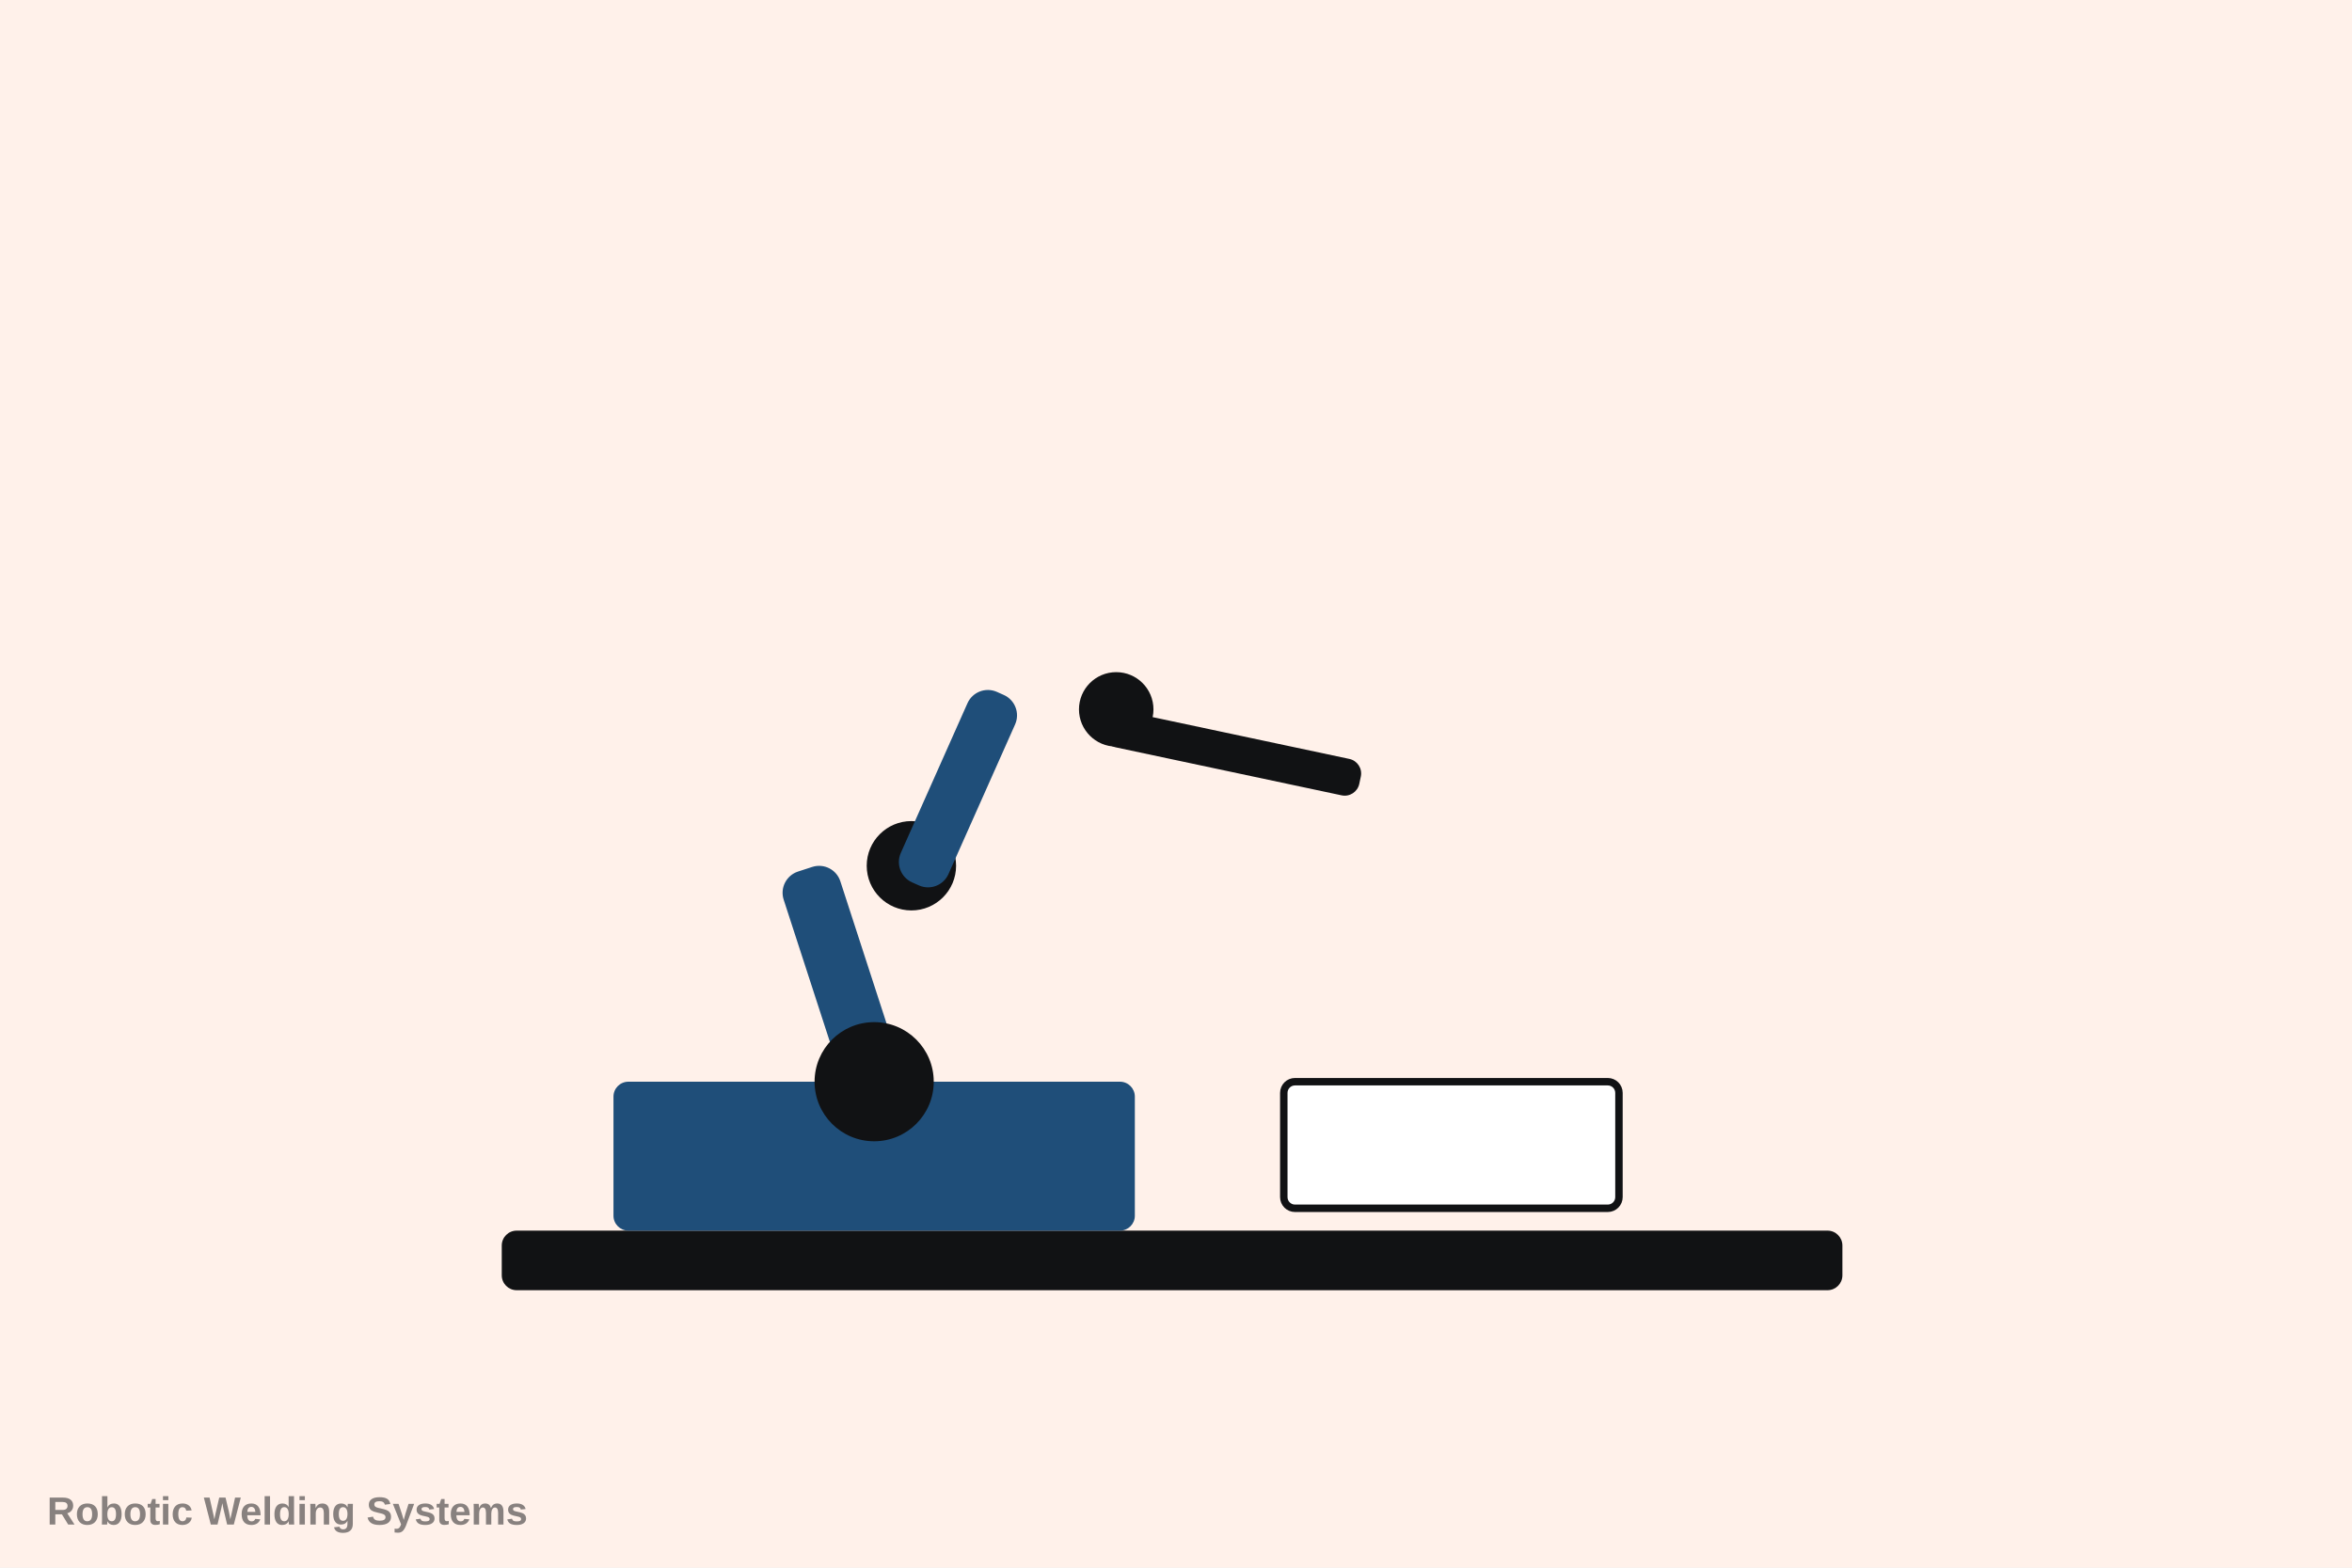
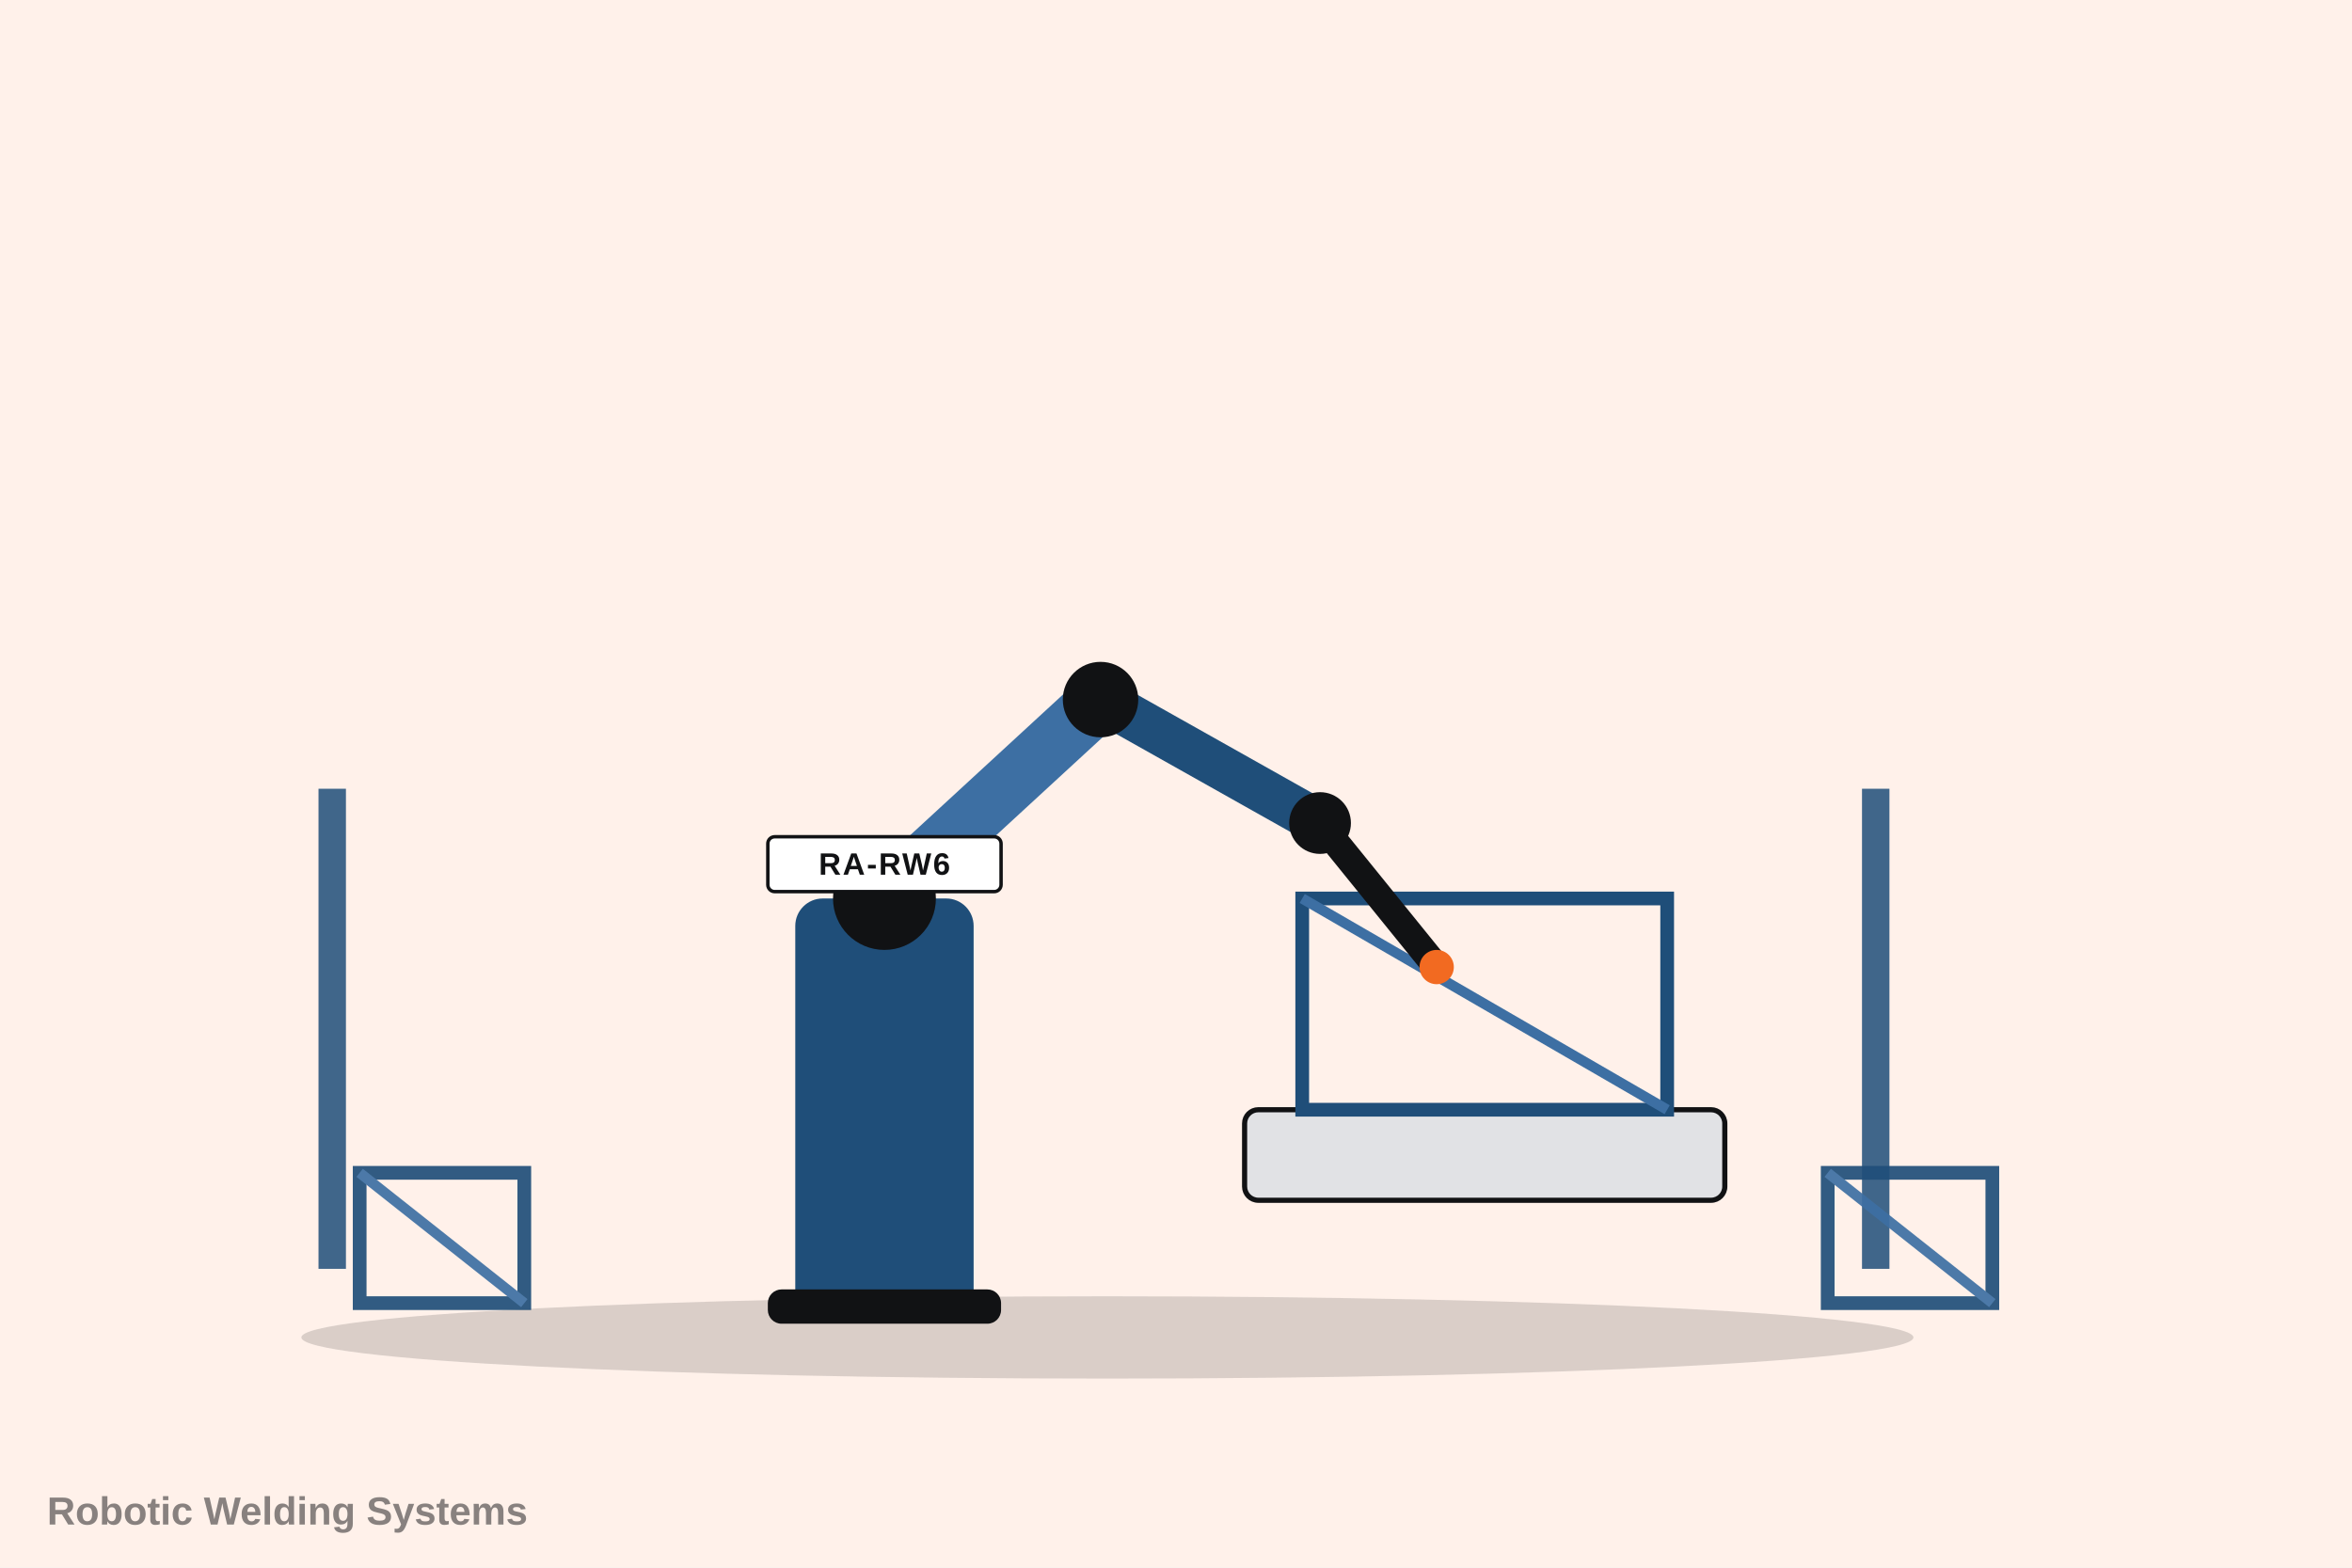
<svg xmlns="http://www.w3.org/2000/svg" width="1200" height="800" viewBox="0 0 1200 800">
  <rect width="1200" height="800" fill="#FFF1EA" />
-   <g transform="translate(180 210) scale(1.9)">
+   <g transform="translate(110.0 196.0) scale(1.75)">
    <g>
-       <rect x="40" y="220" width="360" height="16" rx="4" fill="#111214" />
-       <rect x="250" y="180" width="90" height="34" rx="3" fill="#FFFFFF" stroke="#111214" stroke-width="2" />
-       <rect x="70" y="180" width="140" height="40" rx="4" fill="#1F4E79" />
-       <g transform="rotate(-18 140 180)">
-         <rect x="132" y="120" width="16" height="62" rx="6" fill="#1F4E79" />
+       <ellipse cx="260" cy="278" rx="235" ry="12" fill="#111214" opacity="0.16" />
+       <g opacity="0.85">
+         <rect x="30" y="118" width="8" height="140" fill="#1F4E79" />
+         <rect x="480" y="118" width="8" height="140" fill="#1F4E79" />
      </g>
-       <circle cx="140" cy="180" r="16" fill="#111214" />
-       <circle cx="150" cy="122" r="12" fill="#111214" />
-       <g transform="rotate(24 150 122)">
-         <rect x="146" y="70" width="14" height="56" rx="6" fill="#1F4E79" />
+       <g>
+         <rect x="300" y="211.6" width="140" height="26.4" rx="4" fill="#E1E2E5" stroke="#111214" stroke-width="1.5" />
+         <rect x="316.8" y="150" width="106.4" height="61.6" fill="none" stroke="#1F4E79" stroke-width="4" />
+         <line x1="316.8" y1="150" x2="423.2" y2="211.6" stroke="#3D6FA3" stroke-width="3" />
      </g>
-       <circle cx="205" cy="80" r="10" fill="#111214" />
-       <g transform="rotate(12 205 80)">
-         <rect x="203" y="80" width="70" height="10" rx="4" fill="#111214" />
+       <g>
+         <rect x="169" y="150" width="52" height="122" rx="8" fill="#1F4E79" />
+         <rect x="161" y="264" width="68" height="10" rx="4" fill="#111214" />
+         <line x1="195" y1="150" x2="258" y2="92" stroke="#3D6FA3" stroke-width="17" stroke-linecap="round" />
+         <circle cx="195" cy="150" r="15" fill="#111214" />
+         <line x1="258" y1="92" x2="322" y2="128" stroke="#1F4E79" stroke-width="13" stroke-linecap="round" />
+         <circle cx="258" cy="92" r="11" fill="#111214" />
+         <line x1="322" y1="128" x2="356" y2="170" stroke="#111214" stroke-width="8" stroke-linecap="round" />
+         <circle cx="322" cy="128" r="9" fill="#111214" />
+         <circle cx="356" cy="170" r="5" fill="#F26A21" />
+       </g>
+       <g>
+         <rect x="161" y="132" width="68" height="16" rx="2" fill="#FFFFFF" stroke="#111214" stroke-width="1" />
+         <text x="195" y="143.06" text-anchor="middle" font-family="Arial, sans-serif" font-size="9" font-weight="700" fill="#111214" letter-spacing="0.5">RA-RW6</text>
+       </g>
+     </g>
+     <g>
+       <g opacity="0.92">
+         <rect x="42" y="230" width="48" height="38" fill="none" stroke="#1F4E79" stroke-width="4" />
+         <line x1="42" y1="230" x2="90" y2="268" stroke="#3D6FA3" stroke-width="3" />
+       </g>
+       <g opacity="0.92">
+         <rect x="470" y="230" width="48" height="38" fill="none" stroke="#1F4E79" stroke-width="4" />
+         <line x1="470" y1="230" x2="518" y2="268" stroke="#3D6FA3" stroke-width="3" />
      </g>
    </g>
  </g>
  <text x="24" y="778" font-family="Arial, sans-serif" font-size="20" font-weight="600" fill="#111214" opacity="0.5">Robotic Welding Systems</text>
</svg>
